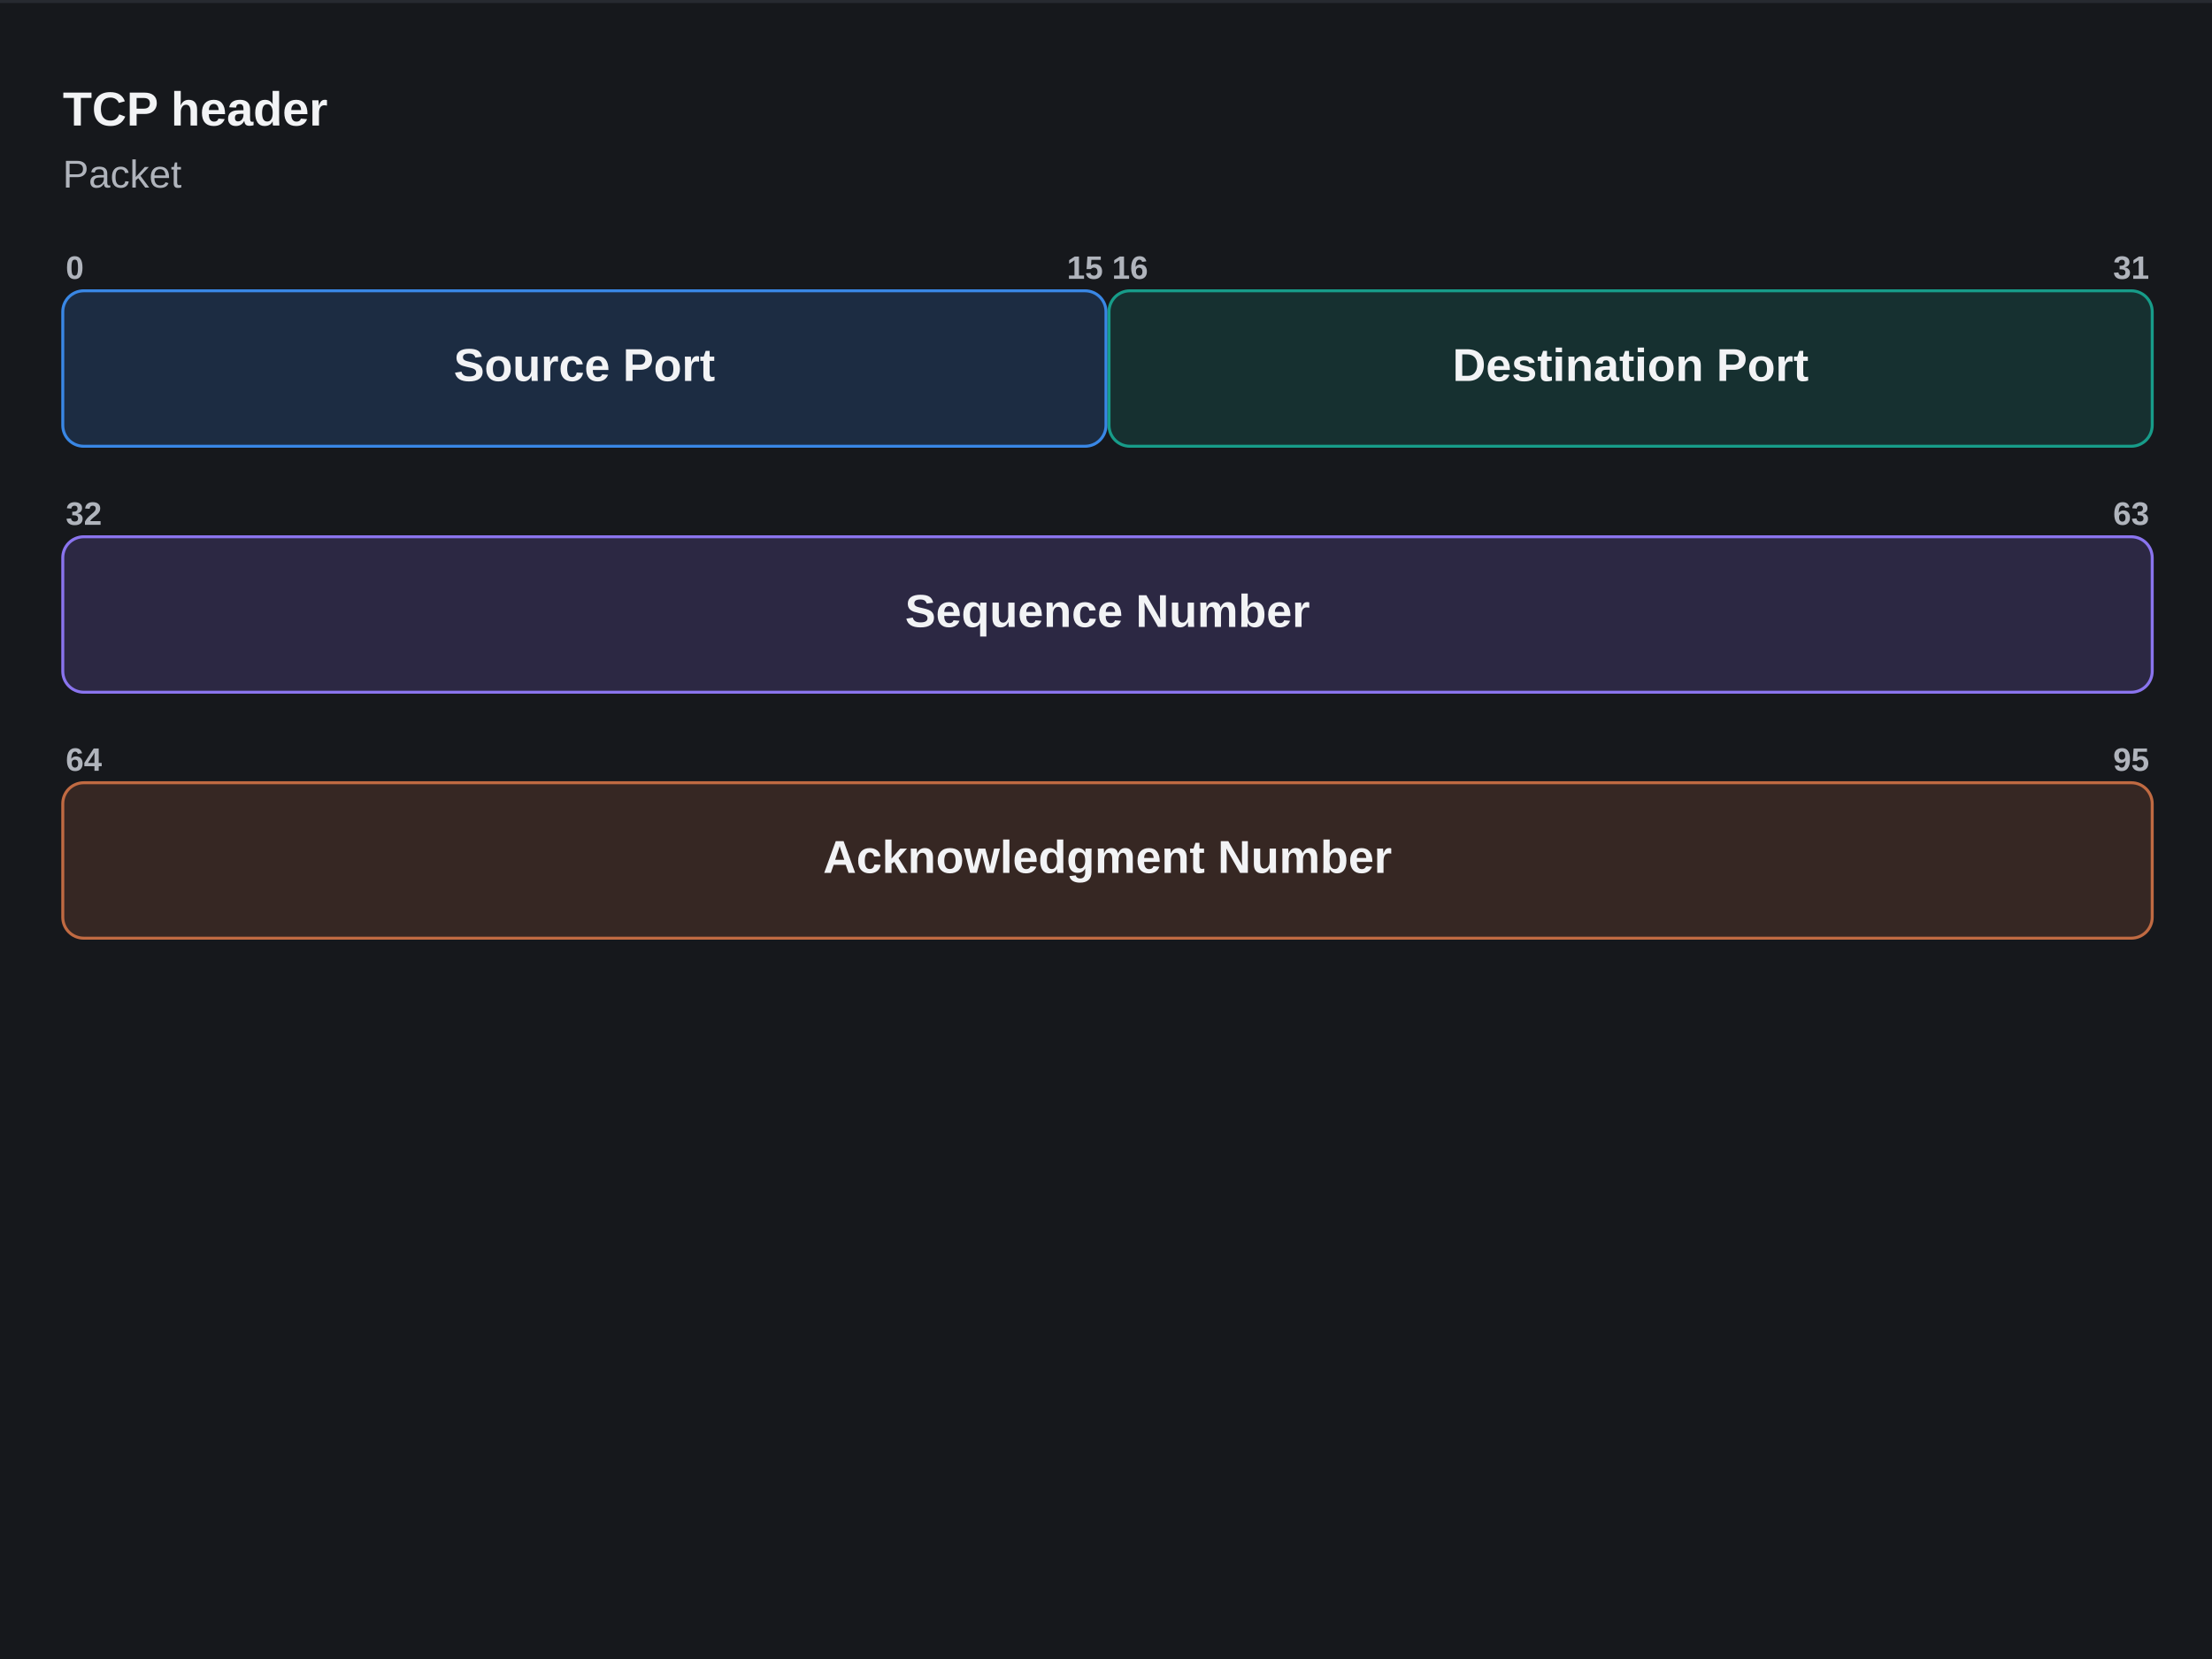
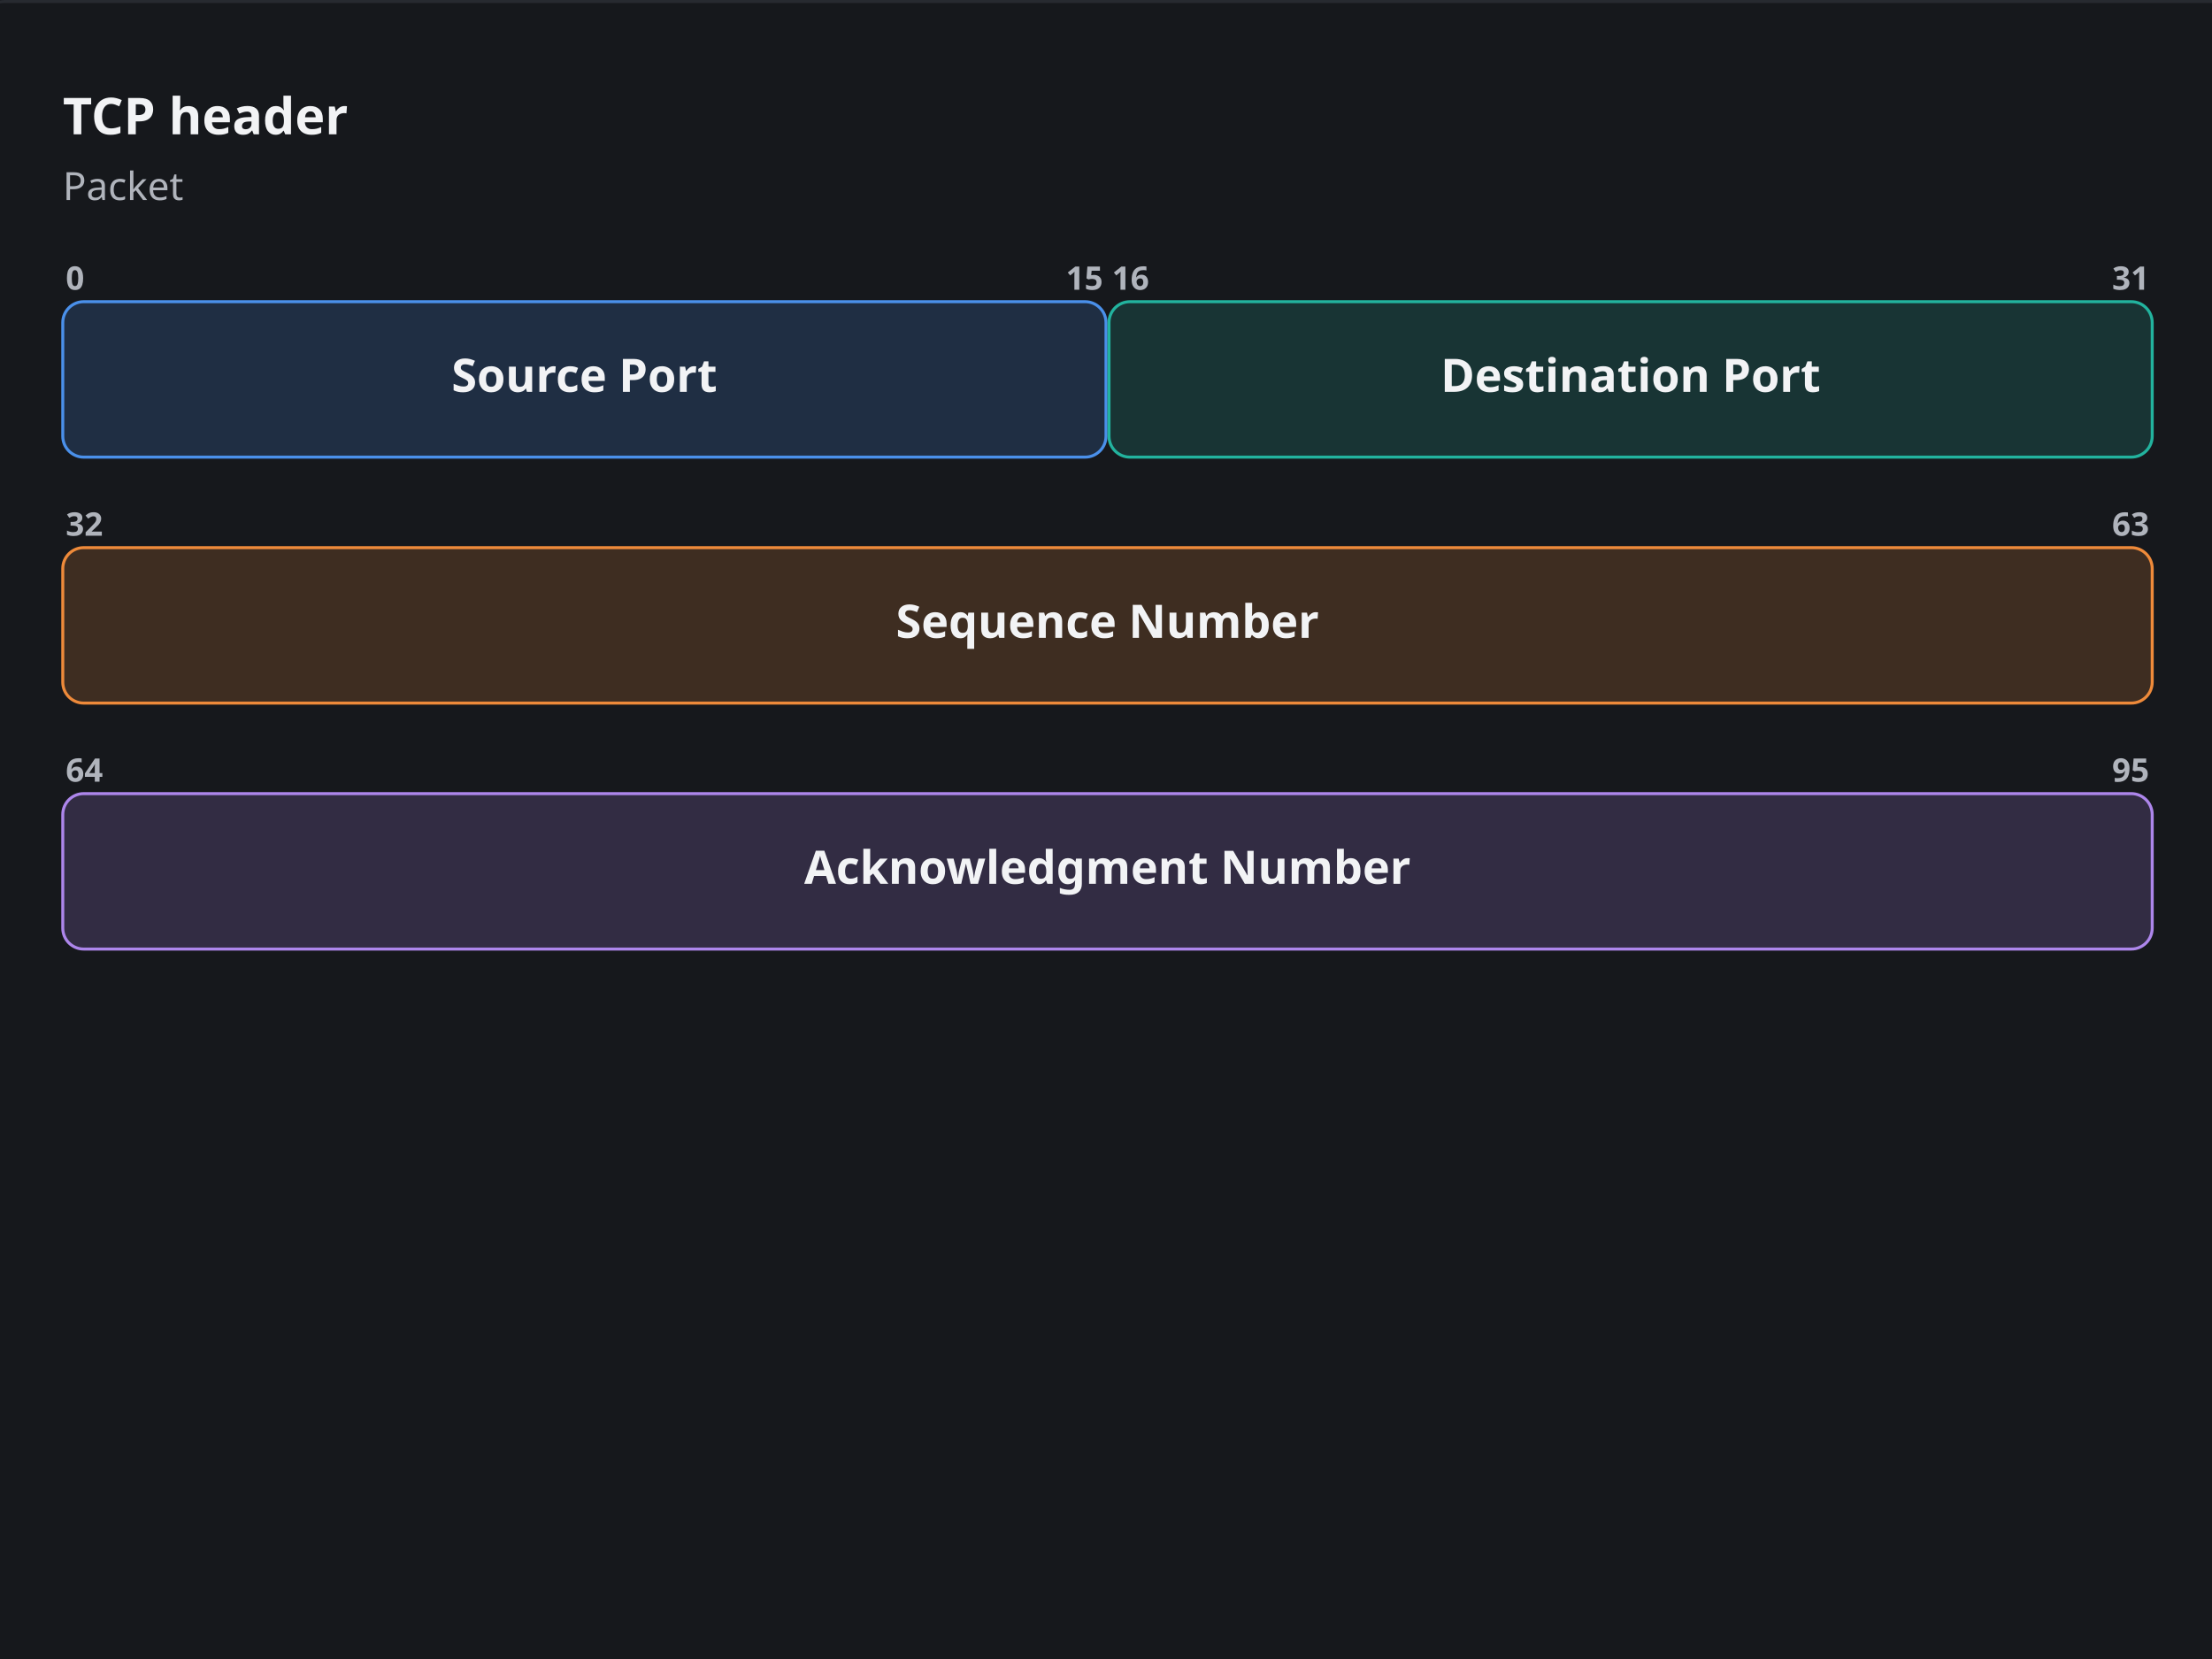
- <svg xmlns="http://www.w3.org/2000/svg" id="cfx-visual-763b3ef8" width="740" height="555" viewBox="9 0 740 555" role="img" aria-labelledby="cfx-visual-763b3ef8-title cfx-visual-763b3ef8-desc" preserveAspectRatio="xMidYMid meet" shape-rendering="geometricPrecision" text-rendering="geometricPrecision" data-cfx-look="graphite" style="max-width:100%;height:auto;display:block" data-cfx-label-layout="measured" data-cfx-label-count="14" data-cfx-label-dropped="0">
+ <svg xmlns="http://www.w3.org/2000/svg" id="cfx-visual-6a8383b1" width="740" height="555" viewBox="9 0 740 555" role="img" aria-labelledby="cfx-visual-6a8383b1-title cfx-visual-6a8383b1-desc" preserveAspectRatio="xMidYMid meet" shape-rendering="geometricPrecision" text-rendering="geometricPrecision" data-cfx-look="graphite" style="max-width:100%;height:auto;display:block" data-cfx-label-layout="measured" data-cfx-label-count="14" data-cfx-label-dropped="0">
  <defs>
-     <style>#cfx-visual-763b3ef8 .cfx-guide-stroke,#cfx-visual-763b3ef8 .cfx-premium-stroke{vector-effect:non-scaling-stroke;shape-rendering:geometricPrecision}#cfx-visual-763b3ef8 text{text-rendering:geometricPrecision;-webkit-font-smoothing:antialiased}</style>
-     <clipPath id="cfx-visual-763b3ef8-visualCardClip">
-       <rect x="0" y="0" width="760" height="570" rx="3" />
+     <style>#cfx-visual-6a8383b1 .cfx-guide-stroke,#cfx-visual-6a8383b1 .cfx-premium-stroke{vector-effect:non-scaling-stroke;shape-rendering:geometricPrecision}#cfx-visual-6a8383b1 text{text-rendering:geometricPrecision;-webkit-font-smoothing:antialiased}</style>
+     <clipPath id="cfx-visual-6a8383b1-visualCardClip">
+       <rect x="0" y="0" width="760" height="570" rx="10" />
    </clipPath>
  </defs>
  <rect data-cfx-role="visual-background" width="100%" height="100%" fill="#0C0D10" />
-   <rect data-cfx-role="visual-card" class="cfx-guide-stroke" x="0.5" y="0.5" width="759" height="569" rx="3" fill="#16181C" stroke="#272A30" />
-   <text data-cfx-role="visual-title" x="30" y="42" fill="#F2F3F5" font-family="Calibri, Carlito, Segoe UI, Arial, system-ui, sans-serif" font-size="16" font-weight="700" data-cfx-label-original="TCP header" data-cfx-label-status="placed" data-cfx-label-x="30" data-cfx-label-y="30" data-cfx-label-width="75.039" data-cfx-label-height="16">TCP header</text>
-   <text data-cfx-role="visual-subtitle" x="30" y="62.75" fill="#B0B4BC" font-family="Calibri, Carlito, Segoe UI, Arial, system-ui, sans-serif" font-size="13" data-cfx-label-original="Packet" data-cfx-label-status="placed" data-cfx-label-x="30" data-cfx-label-y="53" data-cfx-label-width="34.404" data-cfx-label-height="13">Packet</text>
-   <rect data-cfx-role="packet-field" data-bit-start="0" data-bit-end="15" x="30" y="97.286" width="349" height="52" rx="7" fill="rgba(57,135,229,0.188)" stroke="#3987E5" />
-   <text data-cfx-role="packet-bit-start" x="31" y="93.286" text-anchor="start" fill="#B0B4BC" font-family="Calibri, Carlito, Segoe UI, Arial, system-ui, sans-serif" font-size="10.857" font-weight="700" data-cfx-label-original="0" data-cfx-label-status="placed" data-cfx-label-x="31" data-cfx-label-y="85.143" data-cfx-label-width="5.503" data-cfx-label-height="10.857">0</text>
-   <text data-cfx-role="packet-bit-end" x="378" y="93.286" text-anchor="end" fill="#B0B4BC" font-family="Calibri, Carlito, Segoe UI, Arial, system-ui, sans-serif" font-size="10.857" font-weight="700" data-cfx-label-original="15" data-cfx-label-status="placed" data-cfx-label-x="366.995" data-cfx-label-y="85.143" data-cfx-label-width="11.005" data-cfx-label-height="10.857">15</text>
-   <text data-cfx-role="visual-text" x="204.5" y="127.446" text-anchor="middle" fill="#F2F3F5" font-family="Calibri, Carlito, Segoe UI, Arial, system-ui, sans-serif" font-size="15.429" font-weight="700" data-cfx-label-original="Source Port" data-cfx-label-status="placed" data-cfx-label-x="167.532" data-cfx-label-y="115.874" data-cfx-label-width="73.936" data-cfx-label-height="15.429">Source Port</text>
-   <rect data-cfx-role="packet-field" data-bit-start="16" data-bit-end="31" x="380" y="97.286" width="349" height="52" rx="7" fill="rgba(23,156,137,0.188)" stroke="#179C89" />
-   <text data-cfx-role="packet-bit-start" x="381" y="93.286" text-anchor="start" fill="#B0B4BC" font-family="Calibri, Carlito, Segoe UI, Arial, system-ui, sans-serif" font-size="10.857" font-weight="700" data-cfx-label-original="16" data-cfx-label-status="placed" data-cfx-label-x="381" data-cfx-label-y="85.143" data-cfx-label-width="11.005" data-cfx-label-height="10.857">16</text>
-   <text data-cfx-role="packet-bit-end" x="728" y="93.286" text-anchor="end" fill="#B0B4BC" font-family="Calibri, Carlito, Segoe UI, Arial, system-ui, sans-serif" font-size="10.857" font-weight="700" data-cfx-label-original="31" data-cfx-label-status="placed" data-cfx-label-x="716.995" data-cfx-label-y="85.143" data-cfx-label-width="11.005" data-cfx-label-height="10.857">31</text>
-   <text data-cfx-role="visual-text" x="554.5" y="127.446" text-anchor="middle" fill="#F2F3F5" font-family="Calibri, Carlito, Segoe UI, Arial, system-ui, sans-serif" font-size="15.429" font-weight="700" data-cfx-label-original="Destination Port" data-cfx-label-status="placed" data-cfx-label-x="502.276" data-cfx-label-y="115.874" data-cfx-label-width="104.447" data-cfx-label-height="15.429">Destination Port</text>
-   <rect data-cfx-role="packet-field" data-bit-start="32" data-bit-end="63" x="30" y="179.571" width="699" height="52" rx="7" fill="rgba(138,116,238,0.188)" stroke="#8A74EE" />
-   <text data-cfx-role="packet-bit-start" x="31" y="175.571" text-anchor="start" fill="#B0B4BC" font-family="Calibri, Carlito, Segoe UI, Arial, system-ui, sans-serif" font-size="10.857" font-weight="700" data-cfx-label-original="32" data-cfx-label-status="placed" data-cfx-label-x="31" data-cfx-label-y="167.428" data-cfx-label-width="11.005" data-cfx-label-height="10.857">32</text>
-   <text data-cfx-role="packet-bit-end" x="728" y="175.571" text-anchor="end" fill="#B0B4BC" font-family="Calibri, Carlito, Segoe UI, Arial, system-ui, sans-serif" font-size="10.857" font-weight="700" data-cfx-label-original="63" data-cfx-label-status="placed" data-cfx-label-x="716.995" data-cfx-label-y="167.428" data-cfx-label-width="11.005" data-cfx-label-height="10.857">63</text>
-   <text data-cfx-role="visual-text" x="379.5" y="209.731" text-anchor="middle" fill="#F2F3F5" font-family="Calibri, Carlito, Segoe UI, Arial, system-ui, sans-serif" font-size="15.429" font-weight="700" data-cfx-label-original="Sequence Number" data-cfx-label-status="placed" data-cfx-label-x="320.549" data-cfx-label-y="198.159" data-cfx-label-width="117.902" data-cfx-label-height="15.429">Sequence Number</text>
-   <rect data-cfx-role="packet-field" data-bit-start="64" data-bit-end="95" x="30" y="261.857" width="699" height="52" rx="7" fill="rgba(192,106,66,0.188)" stroke="#C06A42" />
-   <text data-cfx-role="packet-bit-start" x="31" y="257.857" text-anchor="start" fill="#B0B4BC" font-family="Calibri, Carlito, Segoe UI, Arial, system-ui, sans-serif" font-size="10.857" font-weight="700" data-cfx-label-original="64" data-cfx-label-status="placed" data-cfx-label-x="31" data-cfx-label-y="249.714" data-cfx-label-width="11.005" data-cfx-label-height="10.857">64</text>
-   <text data-cfx-role="packet-bit-end" x="728" y="257.857" text-anchor="end" fill="#B0B4BC" font-family="Calibri, Carlito, Segoe UI, Arial, system-ui, sans-serif" font-size="10.857" font-weight="700" data-cfx-label-original="95" data-cfx-label-status="placed" data-cfx-label-x="716.995" data-cfx-label-y="249.714" data-cfx-label-width="11.005" data-cfx-label-height="10.857">95</text>
-   <text data-cfx-role="visual-text" x="379.5" y="292.017" text-anchor="middle" fill="#F2F3F5" font-family="Calibri, Carlito, Segoe UI, Arial, system-ui, sans-serif" font-size="15.429" font-weight="700" data-cfx-label-original="Acknowledgment Number" data-cfx-label-status="placed" data-cfx-label-x="295.39" data-cfx-label-y="280.445" data-cfx-label-width="168.22" data-cfx-label-height="15.429">Acknowledgment Number</text>
+   <rect data-cfx-role="visual-card" class="cfx-guide-stroke" x="0.5" y="0.5" width="759" height="569" rx="10" fill="#16181C" stroke="#272A30" />
+   <text data-cfx-role="visual-title" x="30" y="44.926" fill="#F2F3F5" font-family="Archivo, &quot;Segoe UI Variable Text&quot;, &quot;Segoe UI&quot;, system-ui, -apple-system, sans-serif" font-size="17" font-weight="700" data-cfx-label-original="TCP header" data-cfx-label-status="placed" data-cfx-label-x="30" data-cfx-label-y="30" data-cfx-label-width="93.72" data-cfx-label-height="18.496">TCP header</text>
+   <text data-cfx-role="visual-subtitle" x="30" y="66.91" fill="#B0B4BC" font-family="Archivo, &quot;Segoe UI Variable Text&quot;, &quot;Segoe UI&quot;, system-ui, -apple-system, sans-serif" font-size="13" data-cfx-label-original="Packet" data-cfx-label-status="placed" data-cfx-label-x="30" data-cfx-label-y="55.496" data-cfx-label-width="39.585" data-cfx-label-height="14.144">Packet</text>
+   <rect data-cfx-role="packet-field" data-bit-start="0" data-bit-end="15" x="30" y="100.926" width="349" height="52" rx="7" fill="rgba(74,144,234,0.188)" stroke="#4A90EA" />
+   <text data-cfx-role="packet-bit-start" x="31" y="96.926" text-anchor="start" fill="#B0B4BC" font-family="Archivo, &quot;Segoe UI Variable Text&quot;, &quot;Segoe UI&quot;, system-ui, -apple-system, sans-serif" font-size="10.857" font-weight="700" data-cfx-label-original="0" data-cfx-label-status="placed" data-cfx-label-x="31" data-cfx-label-y="87.394" data-cfx-label-width="6.492" data-cfx-label-height="11.812">0</text>
+   <text data-cfx-role="packet-bit-end" x="378" y="96.926" text-anchor="end" fill="#B0B4BC" font-family="Archivo, &quot;Segoe UI Variable Text&quot;, &quot;Segoe UI&quot;, system-ui, -apple-system, sans-serif" font-size="10.857" font-weight="700" data-cfx-label-original="15" data-cfx-label-status="placed" data-cfx-label-x="365.015" data-cfx-label-y="87.394" data-cfx-label-width="12.985" data-cfx-label-height="11.812">15</text>
+   <text data-cfx-role="visual-text" x="204.5" y="131.086" text-anchor="middle" fill="#F2F3F5" font-family="Archivo, &quot;Segoe UI Variable Text&quot;, &quot;Segoe UI&quot;, system-ui, -apple-system, sans-serif" font-size="15.429" font-weight="700" data-cfx-label-original="Source Port" data-cfx-label-status="placed" data-cfx-label-x="161.146" data-cfx-label-y="117.539" data-cfx-label-width="86.708" data-cfx-label-height="16.787">Source Port</text>
+   <rect data-cfx-role="packet-field" data-bit-start="16" data-bit-end="31" x="380" y="100.926" width="349" height="52" rx="7" fill="rgba(34,179,158,0.188)" stroke="#22B39E" />
+   <text data-cfx-role="packet-bit-start" x="381" y="96.926" text-anchor="start" fill="#B0B4BC" font-family="Archivo, &quot;Segoe UI Variable Text&quot;, &quot;Segoe UI&quot;, system-ui, -apple-system, sans-serif" font-size="10.857" font-weight="700" data-cfx-label-original="16" data-cfx-label-status="placed" data-cfx-label-x="381" data-cfx-label-y="87.394" data-cfx-label-width="12.985" data-cfx-label-height="11.812">16</text>
+   <text data-cfx-role="packet-bit-end" x="728" y="96.926" text-anchor="end" fill="#B0B4BC" font-family="Archivo, &quot;Segoe UI Variable Text&quot;, &quot;Segoe UI&quot;, system-ui, -apple-system, sans-serif" font-size="10.857" font-weight="700" data-cfx-label-original="31" data-cfx-label-status="placed" data-cfx-label-x="715.015" data-cfx-label-y="87.394" data-cfx-label-width="12.985" data-cfx-label-height="11.812">31</text>
+   <text data-cfx-role="visual-text" x="554.5" y="131.086" text-anchor="middle" fill="#F2F3F5" font-family="Archivo, &quot;Segoe UI Variable Text&quot;, &quot;Segoe UI&quot;, system-ui, -apple-system, sans-serif" font-size="15.429" font-weight="700" data-cfx-label-original="Destination Port" data-cfx-label-status="placed" data-cfx-label-x="495.146" data-cfx-label-y="117.539" data-cfx-label-width="118.708" data-cfx-label-height="16.787">Destination Port</text>
+   <rect data-cfx-role="packet-field" data-bit-start="32" data-bit-end="63" x="30" y="183.211" width="699" height="52" rx="7" fill="rgba(238,138,58,0.188)" stroke="#EE8A3A" />
+   <text data-cfx-role="packet-bit-start" x="31" y="179.211" text-anchor="start" fill="#B0B4BC" font-family="Archivo, &quot;Segoe UI Variable Text&quot;, &quot;Segoe UI&quot;, system-ui, -apple-system, sans-serif" font-size="10.857" font-weight="700" data-cfx-label-original="32" data-cfx-label-status="placed" data-cfx-label-x="31" data-cfx-label-y="169.679" data-cfx-label-width="12.985" data-cfx-label-height="11.812">32</text>
+   <text data-cfx-role="packet-bit-end" x="728" y="179.211" text-anchor="end" fill="#B0B4BC" font-family="Archivo, &quot;Segoe UI Variable Text&quot;, &quot;Segoe UI&quot;, system-ui, -apple-system, sans-serif" font-size="10.857" font-weight="700" data-cfx-label-original="63" data-cfx-label-status="placed" data-cfx-label-x="715.015" data-cfx-label-y="169.679" data-cfx-label-width="12.985" data-cfx-label-height="11.812">63</text>
+   <text data-cfx-role="visual-text" x="379.5" y="213.371" text-anchor="middle" fill="#F2F3F5" font-family="Archivo, &quot;Segoe UI Variable Text&quot;, &quot;Segoe UI&quot;, system-ui, -apple-system, sans-serif" font-size="15.429" font-weight="700" data-cfx-label-original="Sequence Number" data-cfx-label-status="placed" data-cfx-label-x="311.389" data-cfx-label-y="199.824" data-cfx-label-width="136.223" data-cfx-label-height="16.787">Sequence Number</text>
+   <rect data-cfx-role="packet-field" data-bit-start="64" data-bit-end="95" x="30" y="265.497" width="699" height="52" rx="7" fill="rgba(173,134,235,0.188)" stroke="#AD86EB" />
+   <text data-cfx-role="packet-bit-start" x="31" y="261.497" text-anchor="start" fill="#B0B4BC" font-family="Archivo, &quot;Segoe UI Variable Text&quot;, &quot;Segoe UI&quot;, system-ui, -apple-system, sans-serif" font-size="10.857" font-weight="700" data-cfx-label-original="64" data-cfx-label-status="placed" data-cfx-label-x="31" data-cfx-label-y="251.965" data-cfx-label-width="12.985" data-cfx-label-height="11.812">64</text>
+   <text data-cfx-role="packet-bit-end" x="728" y="261.497" text-anchor="end" fill="#B0B4BC" font-family="Archivo, &quot;Segoe UI Variable Text&quot;, &quot;Segoe UI&quot;, system-ui, -apple-system, sans-serif" font-size="10.857" font-weight="700" data-cfx-label-original="95" data-cfx-label-status="placed" data-cfx-label-x="715.015" data-cfx-label-y="251.965" data-cfx-label-width="12.985" data-cfx-label-height="11.812">95</text>
+   <text data-cfx-role="visual-text" x="379.5" y="295.657" text-anchor="middle" fill="#F2F3F5" font-family="Archivo, &quot;Segoe UI Variable Text&quot;, &quot;Segoe UI&quot;, system-ui, -apple-system, sans-serif" font-size="15.429" font-weight="700" data-cfx-label-original="Acknowledgment Number" data-cfx-label-status="placed" data-cfx-label-x="284.002" data-cfx-label-y="282.11" data-cfx-label-width="190.996" data-cfx-label-height="16.787">Acknowledgment Number</text>
</svg>
